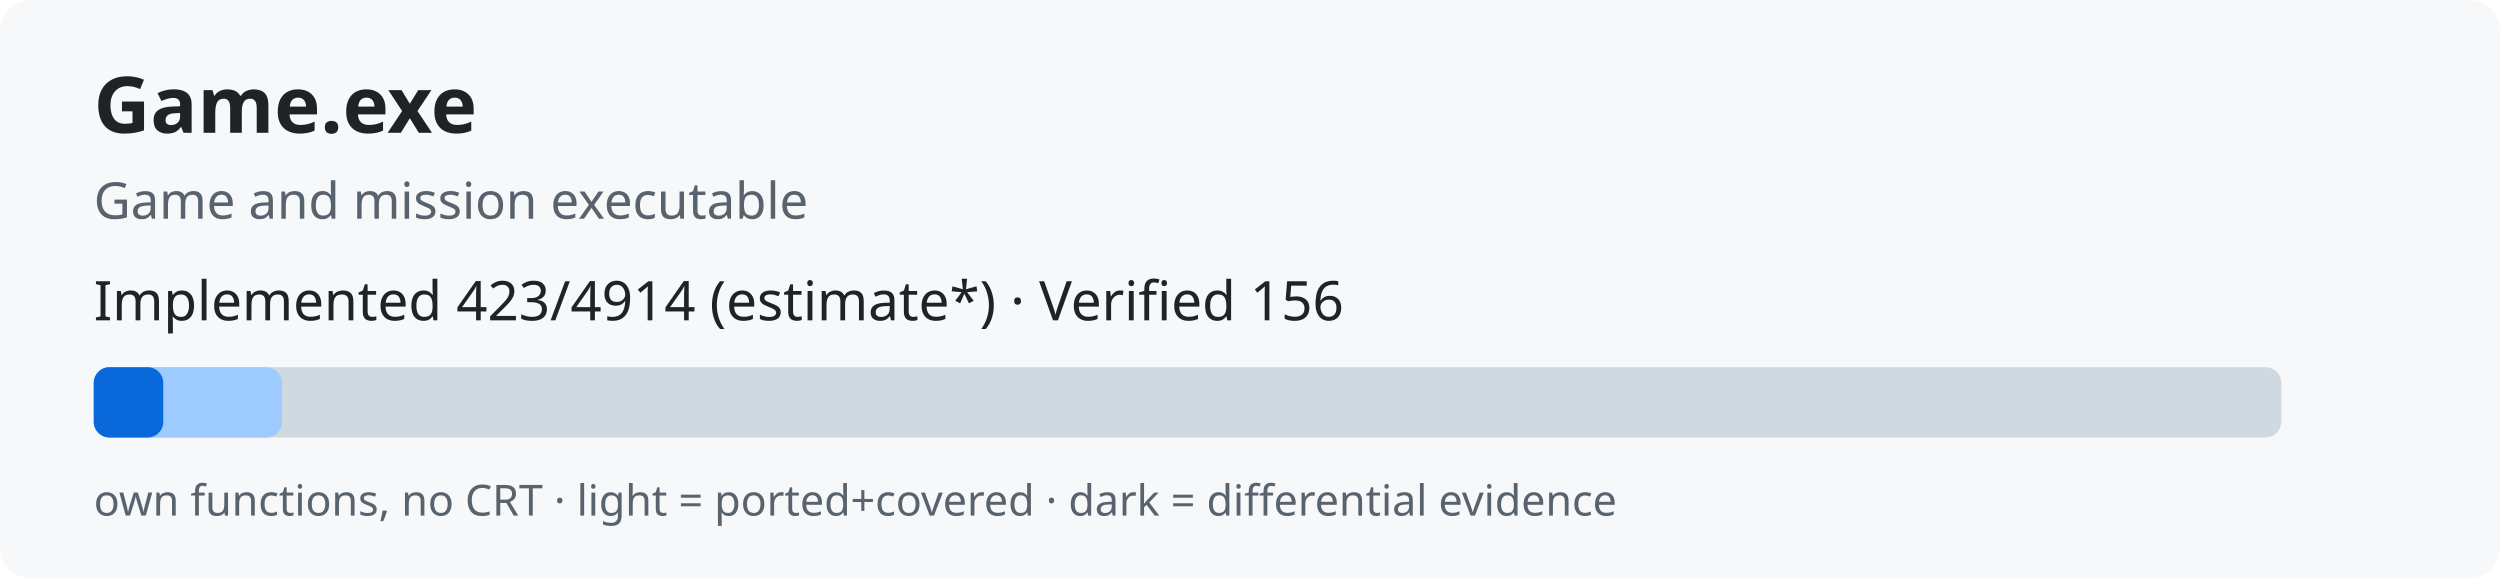
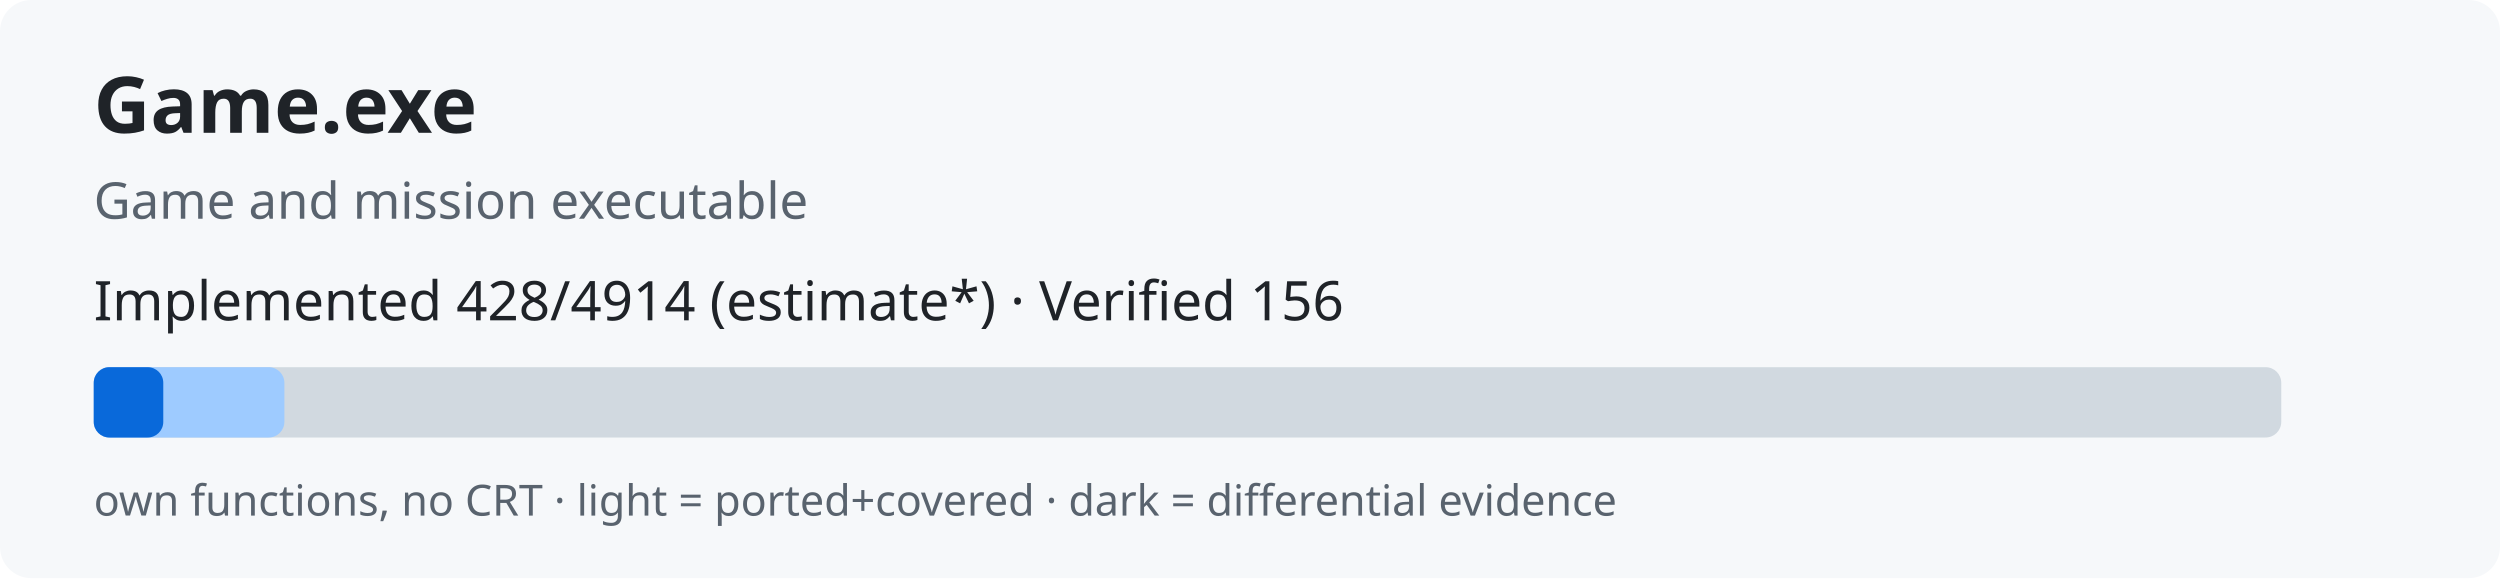
<svg xmlns="http://www.w3.org/2000/svg" width="640" height="148" role="img">
  <rect width="640" height="148" rx="8" fill="#f6f8fa" />
  <text x="24" y="34" font-family="sans-serif" font-size="20" font-weight="bold" fill="#1f2328">Game.exe</text>
  <text x="24" y="56" font-family="sans-serif" font-size="13" fill="#59636e">Game and mission executable</text>
-   <text x="24" y="82" font-family="sans-serif" font-size="14" fill="#1f2328">Implemented 423/4914 (estimate*) · Verified 156</text>
+   <text x="24" y="82" font-family="sans-serif" font-size="14" fill="#1f2328">Implemented 428/4914 (estimate*) · Verified 156</text>
  <rect x="24" y="94" width="560" height="18" rx="4" fill="#d1d9e0" />
-   <rect x="24" y="94" width="48.2" height="18" rx="4" fill="#9ecbff" />
+   <rect x="24" y="94" width="48.8" height="18" rx="4" fill="#9ecbff" />
  <rect x="24" y="94" width="17.8" height="18" rx="4" fill="#0969da" />
  <text x="24" y="132" font-family="sans-serif" font-size="11" fill="#59636e">own functions, no CRT · light = ported+covered · dark = differential evidence</text>
</svg>
